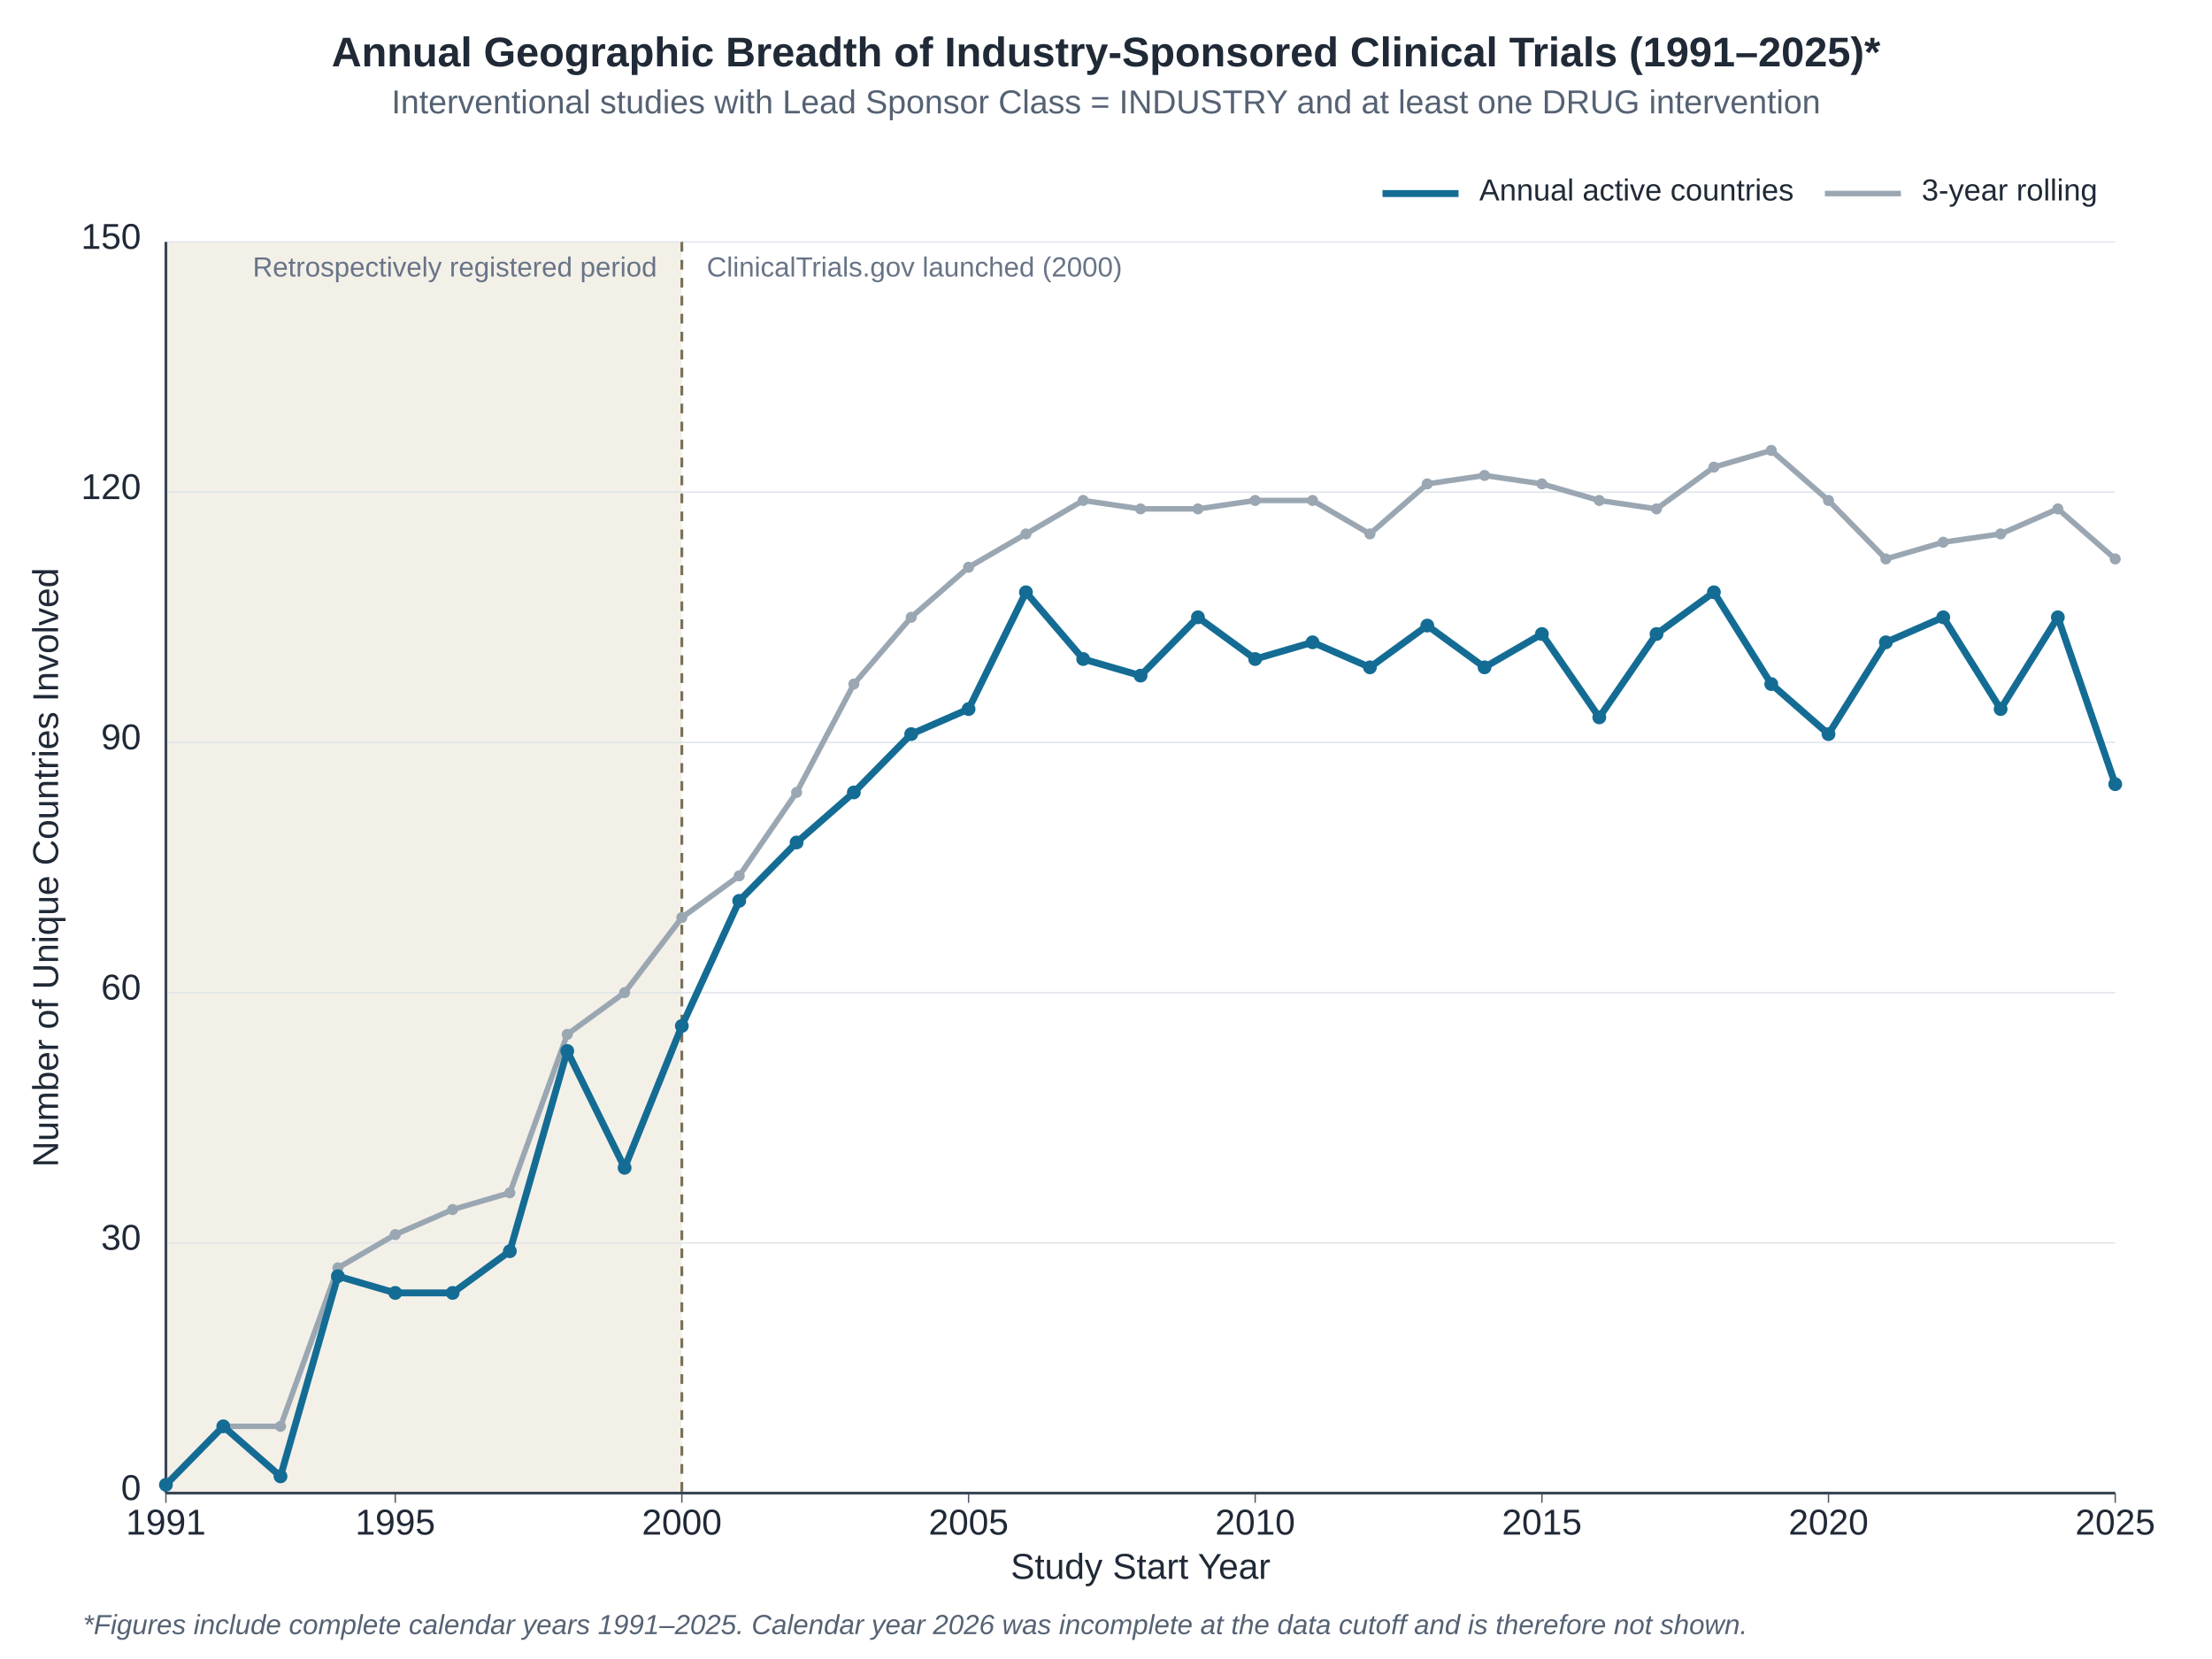
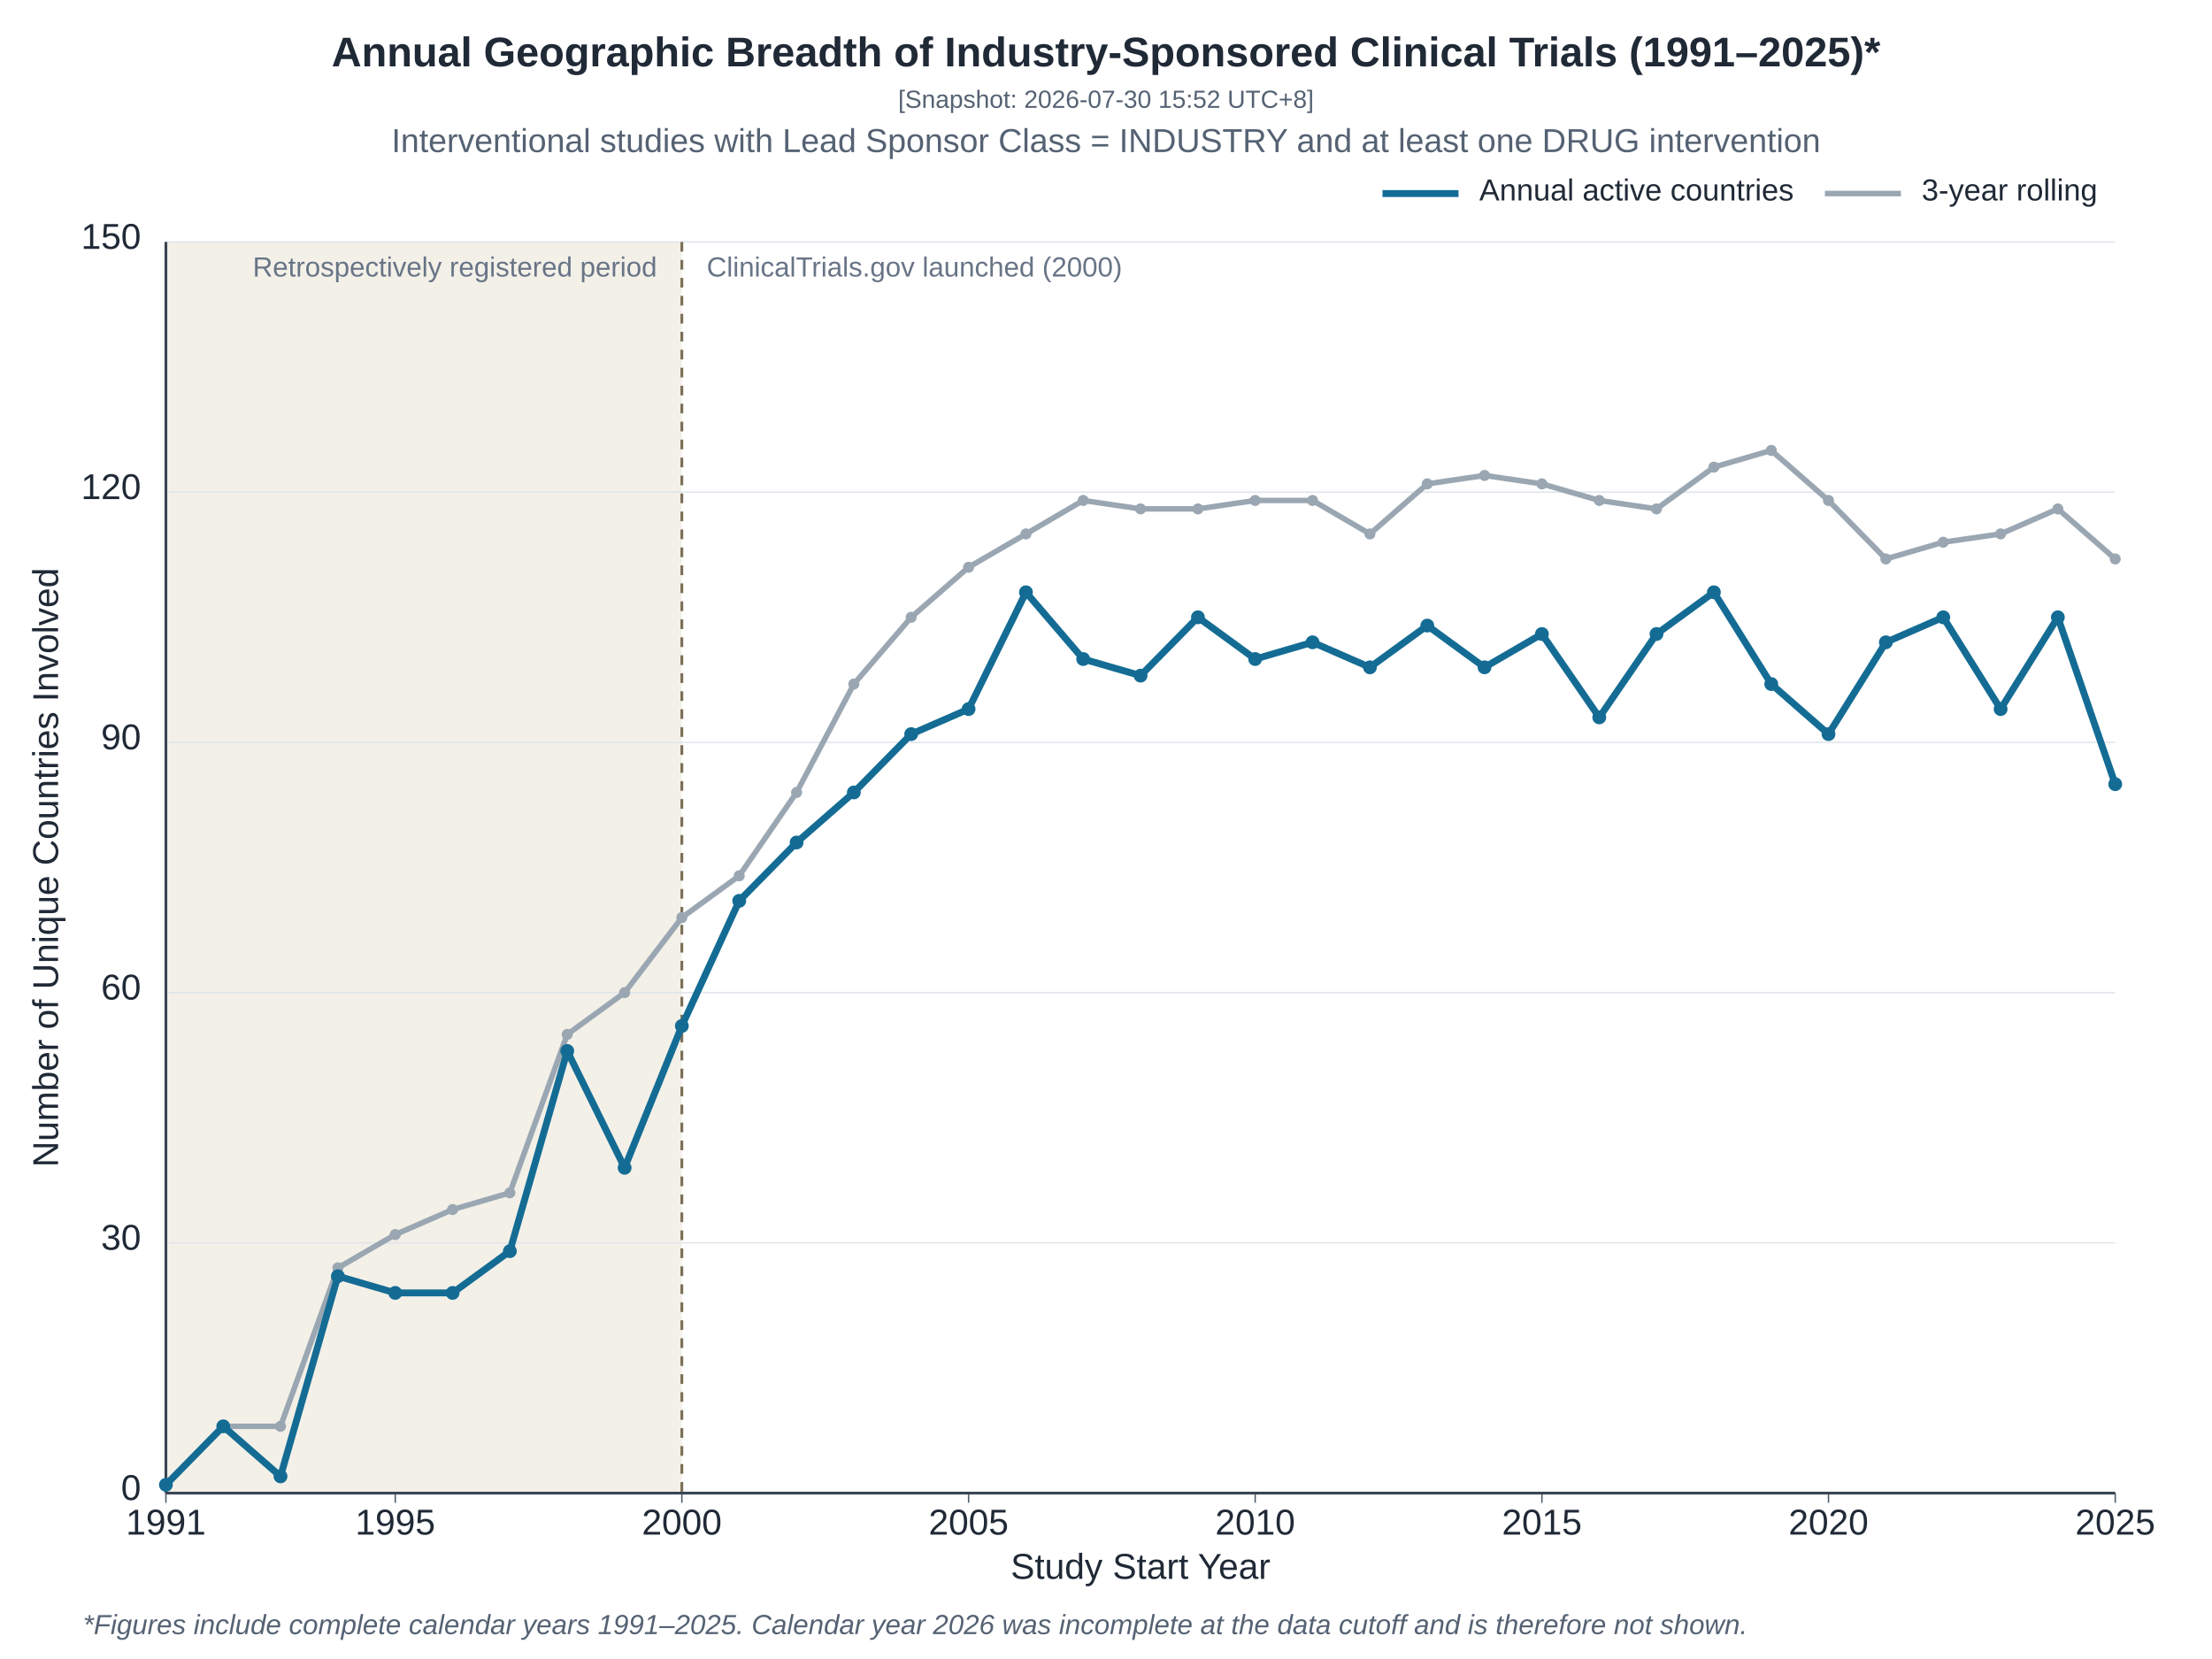
<svg xmlns="http://www.w3.org/2000/svg" width="1600" height="1200" viewBox="0 0 1600 1200">
  <rect x="0" y="0" width="1600" height="1200" fill="#ffffff" fill-opacity="1" />
-   <style>text{font-family:Arial,Helvetica,sans-serif;fill:#202936}.title{font-size:30px;font-weight:700}.subtitle{font-size:24px;fill:#556273}.axis-label,.axis-tick{font-size:26px;font-weight:400}.small{font-size:20px;fill:#687486}.legend{font-size:22px}.footnote{font-size:20px;fill:#556273;font-style:italic}</style>
+   <style>text{font-family:Arial,Helvetica,sans-serif;fill:#202936}.title{font-size:30px;font-weight:700}.snapshot{font-size:18px;font-weight:400;fill:#556273}.subtitle{font-size:24px;fill:#556273}.axis-label,.axis-tick{font-size:26px;font-weight:400}.small{font-size:20px;fill:#687486}.legend{font-size:22px}.footnote{font-size:20px;fill:#556273;font-style:italic}</style>
  <text x="800" y="48" text-anchor="middle" class="title">Annual Geographic Breadth of Industry-Sponsored Clinical Trials (1991–2025)*</text>
-   <text x="800" y="82" text-anchor="middle" class="subtitle">Interventional studies with Lead Sponsor Class = INDUSTRY and at least one DRUG intervention</text>
+   <text x="800" y="78" text-anchor="middle" class="snapshot">[Snapshot: 2026-07-30 15:52 UTC+8]</text>
+   <text x="800" y="110" text-anchor="middle" class="subtitle">Interventional studies with Lead Sponsor Class = INDUSTRY and at least one DRUG intervention</text>
  <rect x="120" y="175" width="373.2" height="905" fill="#f3f0e8" />
  <text x="475.2" y="200" text-anchor="end" class="small">Retrospectively registered period</text>
  <line x1="120" y1="1080.0" x2="1530" y2="1080.0" stroke="#dfe5eb" stroke-width="1" />
  <text x="102" y="1085.0" text-anchor="end" class="axis-tick">0</text>
  <line x1="120" y1="899.0" x2="1530" y2="899.0" stroke="#dfe5eb" stroke-width="1" />
  <text x="102" y="904.0" text-anchor="end" class="axis-tick">30</text>
  <line x1="120" y1="718.0" x2="1530" y2="718.0" stroke="#dfe5eb" stroke-width="1" />
  <text x="102" y="723.0" text-anchor="end" class="axis-tick">60</text>
  <line x1="120" y1="537.0" x2="1530" y2="537.0" stroke="#dfe5eb" stroke-width="1" />
  <text x="102" y="542.0" text-anchor="end" class="axis-tick">90</text>
  <line x1="120" y1="356.0" x2="1530" y2="356.0" stroke="#dfe5eb" stroke-width="1" />
  <text x="102" y="361.0" text-anchor="end" class="axis-tick">120</text>
  <line x1="120" y1="175.0" x2="1530" y2="175.0" stroke="#dfe5eb" stroke-width="1" />
  <text x="102" y="180.0" text-anchor="end" class="axis-tick">150</text>
  <line x1="120.0" y1="1080" x2="120.0" y2="1087" stroke="#4d5966" />
  <text x="120.0" y="1110" text-anchor="middle" class="axis-tick">1991</text>
  <line x1="285.9" y1="1080" x2="285.9" y2="1087" stroke="#4d5966" />
  <text x="285.9" y="1110" text-anchor="middle" class="axis-tick">1995</text>
  <line x1="493.2" y1="1080" x2="493.2" y2="1087" stroke="#4d5966" />
  <text x="493.2" y="1110" text-anchor="middle" class="axis-tick">2000</text>
  <line x1="700.6" y1="1080" x2="700.6" y2="1087" stroke="#4d5966" />
  <text x="700.6" y="1110" text-anchor="middle" class="axis-tick">2005</text>
  <line x1="907.9" y1="1080" x2="907.9" y2="1087" stroke="#4d5966" />
  <text x="907.9" y="1110" text-anchor="middle" class="axis-tick">2010</text>
  <line x1="1115.3" y1="1080" x2="1115.3" y2="1087" stroke="#4d5966" />
  <text x="1115.3" y="1110" text-anchor="middle" class="axis-tick">2015</text>
  <line x1="1322.6" y1="1080" x2="1322.6" y2="1087" stroke="#4d5966" />
  <text x="1322.6" y="1110" text-anchor="middle" class="axis-tick">2020</text>
  <line x1="1530.0" y1="1080" x2="1530.0" y2="1087" stroke="#4d5966" />
  <text x="1530.0" y="1110" text-anchor="middle" class="axis-tick">2025</text>
  <line x1="493.2" y1="175" x2="493.2" y2="1080" stroke="#7a6f55" stroke-width="2" stroke-dasharray="7 6" />
  <text x="511.2" y="200" class="small">ClinicalTrials.gov launched (2000)</text>
  <line x1="120" y1="1080" x2="1530" y2="1080" stroke="#394553" stroke-width="2" />
  <line x1="120" y1="175" x2="120" y2="1080" stroke="#394553" stroke-width="2" />
  <polyline points="120.0,1074.0 161.5,1031.7 202.9,1031.7 244.4,917.1 285.9,893.0 327.4,874.9 368.8,862.8 410.3,748.2 451.8,718.0 493.2,663.7 534.7,633.5 576.2,573.2 617.6,494.8 659.1,446.5 700.6,410.3 742.1,386.2 783.5,362.0 825.0,368.1 866.5,368.1 907.9,362.0 949.4,362.0 990.9,386.2 1032.4,350.0 1073.8,343.9 1115.3,350.0 1156.8,362.0 1198.2,368.1 1239.7,337.9 1281.2,325.8 1322.6,362.0 1364.1,404.3 1405.6,392.2 1447.1,386.2 1488.5,368.1 1530.0,404.3" fill="none" stroke="#9aa7b2" stroke-width="4" stroke-linejoin="round" stroke-linecap="round" />
  <polyline points="120.0,1074.0 161.5,1031.7 202.9,1067.9 244.4,923.1 285.9,935.2 327.4,935.2 368.8,905.0 410.3,760.2 451.8,844.7 493.2,742.1 534.7,651.6 576.2,609.4 617.6,573.2 659.1,531.0 700.6,512.9 742.1,428.4 783.5,476.7 825.0,488.7 866.5,446.5 907.9,476.7 949.4,464.6 990.9,482.7 1032.4,452.5 1073.8,482.7 1115.3,458.6 1156.8,518.9 1198.2,458.6 1239.7,428.4 1281.2,494.8 1322.6,531.0 1364.1,464.6 1405.6,446.5 1447.1,512.9 1488.5,446.5 1530.0,567.2" fill="none" stroke="#146c94" stroke-width="5" stroke-linejoin="round" stroke-linecap="round" />
  <circle cx="120.0" cy="1074.0" r="4" fill="#9aa7b2" />
  <circle cx="161.5" cy="1031.7" r="4" fill="#9aa7b2" />
  <circle cx="202.9" cy="1031.7" r="4" fill="#9aa7b2" />
  <circle cx="244.4" cy="917.1" r="4" fill="#9aa7b2" />
  <circle cx="285.9" cy="893.0" r="4" fill="#9aa7b2" />
  <circle cx="327.4" cy="874.9" r="4" fill="#9aa7b2" />
  <circle cx="368.8" cy="862.8" r="4" fill="#9aa7b2" />
  <circle cx="410.3" cy="748.2" r="4" fill="#9aa7b2" />
  <circle cx="451.8" cy="718.0" r="4" fill="#9aa7b2" />
  <circle cx="493.2" cy="663.7" r="4" fill="#9aa7b2" />
  <circle cx="534.7" cy="633.5" r="4" fill="#9aa7b2" />
  <circle cx="576.2" cy="573.2" r="4" fill="#9aa7b2" />
  <circle cx="617.6" cy="494.8" r="4" fill="#9aa7b2" />
  <circle cx="659.1" cy="446.5" r="4" fill="#9aa7b2" />
  <circle cx="700.6" cy="410.3" r="4" fill="#9aa7b2" />
  <circle cx="742.1" cy="386.2" r="4" fill="#9aa7b2" />
  <circle cx="783.5" cy="362.0" r="4" fill="#9aa7b2" />
  <circle cx="825.0" cy="368.1" r="4" fill="#9aa7b2" />
  <circle cx="866.5" cy="368.1" r="4" fill="#9aa7b2" />
  <circle cx="907.9" cy="362.0" r="4" fill="#9aa7b2" />
  <circle cx="949.4" cy="362.0" r="4" fill="#9aa7b2" />
  <circle cx="990.9" cy="386.2" r="4" fill="#9aa7b2" />
  <circle cx="1032.4" cy="350.0" r="4" fill="#9aa7b2" />
  <circle cx="1073.8" cy="343.9" r="4" fill="#9aa7b2" />
  <circle cx="1115.3" cy="350.0" r="4" fill="#9aa7b2" />
  <circle cx="1156.8" cy="362.0" r="4" fill="#9aa7b2" />
  <circle cx="1198.2" cy="368.1" r="4" fill="#9aa7b2" />
  <circle cx="1239.7" cy="337.9" r="4" fill="#9aa7b2" />
  <circle cx="1281.2" cy="325.8" r="4" fill="#9aa7b2" />
  <circle cx="1322.6" cy="362.0" r="4" fill="#9aa7b2" />
  <circle cx="1364.1" cy="404.3" r="4" fill="#9aa7b2" />
  <circle cx="1405.6" cy="392.2" r="4" fill="#9aa7b2" />
  <circle cx="1447.1" cy="386.2" r="4" fill="#9aa7b2" />
  <circle cx="1488.5" cy="368.1" r="4" fill="#9aa7b2" />
  <circle cx="1530.0" cy="404.3" r="4" fill="#9aa7b2" />
  <circle cx="120.0" cy="1074.0" r="5" fill="#146c94" />
  <circle cx="161.5" cy="1031.7" r="5" fill="#146c94" />
  <circle cx="202.9" cy="1067.9" r="5" fill="#146c94" />
  <circle cx="244.4" cy="923.1" r="5" fill="#146c94" />
  <circle cx="285.9" cy="935.2" r="5" fill="#146c94" />
  <circle cx="327.4" cy="935.2" r="5" fill="#146c94" />
  <circle cx="368.8" cy="905.0" r="5" fill="#146c94" />
  <circle cx="410.3" cy="760.2" r="5" fill="#146c94" />
  <circle cx="451.8" cy="844.7" r="5" fill="#146c94" />
  <circle cx="493.2" cy="742.1" r="5" fill="#146c94" />
  <circle cx="534.7" cy="651.6" r="5" fill="#146c94" />
  <circle cx="576.2" cy="609.4" r="5" fill="#146c94" />
  <circle cx="617.6" cy="573.2" r="5" fill="#146c94" />
  <circle cx="659.1" cy="531.0" r="5" fill="#146c94" />
  <circle cx="700.6" cy="512.9" r="5" fill="#146c94" />
  <circle cx="742.1" cy="428.4" r="5" fill="#146c94" />
  <circle cx="783.5" cy="476.7" r="5" fill="#146c94" />
  <circle cx="825.0" cy="488.7" r="5" fill="#146c94" />
  <circle cx="866.5" cy="446.5" r="5" fill="#146c94" />
  <circle cx="907.9" cy="476.7" r="5" fill="#146c94" />
  <circle cx="949.4" cy="464.6" r="5" fill="#146c94" />
  <circle cx="990.9" cy="482.7" r="5" fill="#146c94" />
  <circle cx="1032.4" cy="452.5" r="5" fill="#146c94" />
  <circle cx="1073.8" cy="482.7" r="5" fill="#146c94" />
  <circle cx="1115.3" cy="458.6" r="5" fill="#146c94" />
  <circle cx="1156.8" cy="518.9" r="5" fill="#146c94" />
  <circle cx="1198.2" cy="458.6" r="5" fill="#146c94" />
  <circle cx="1239.7" cy="428.4" r="5" fill="#146c94" />
  <circle cx="1281.2" cy="494.8" r="5" fill="#146c94" />
  <circle cx="1322.6" cy="531.0" r="5" fill="#146c94" />
  <circle cx="1364.1" cy="464.6" r="5" fill="#146c94" />
  <circle cx="1405.6" cy="446.5" r="5" fill="#146c94" />
  <circle cx="1447.1" cy="512.9" r="5" fill="#146c94" />
  <circle cx="1488.5" cy="446.5" r="5" fill="#146c94" />
  <circle cx="1530.0" cy="567.2" r="5" fill="#146c94" />
  <text x="825.0" y="1142" text-anchor="middle" class="axis-label">Study Start Year</text>
  <text x="42" y="627.5" text-anchor="middle" class="axis-label" transform="rotate(-90 42 627.5)">Number of Unique Countries Involved</text>
  <line x1="1000" y1="140" x2="1055" y2="140" stroke="#146c94" stroke-width="5" />
  <text x="1070" y="145" class="legend">Annual active countries</text>
  <line x1="1320" y1="140" x2="1375" y2="140" stroke="#9aa7b2" stroke-width="4" />
  <text x="1390" y="145" class="legend">3-year rolling</text>
  <text x="60" y="1182" class="footnote">*Figures include complete calendar years 1991–2025. Calendar year 2026 was incomplete at the data cutoff and is therefore not shown.</text>
</svg>
